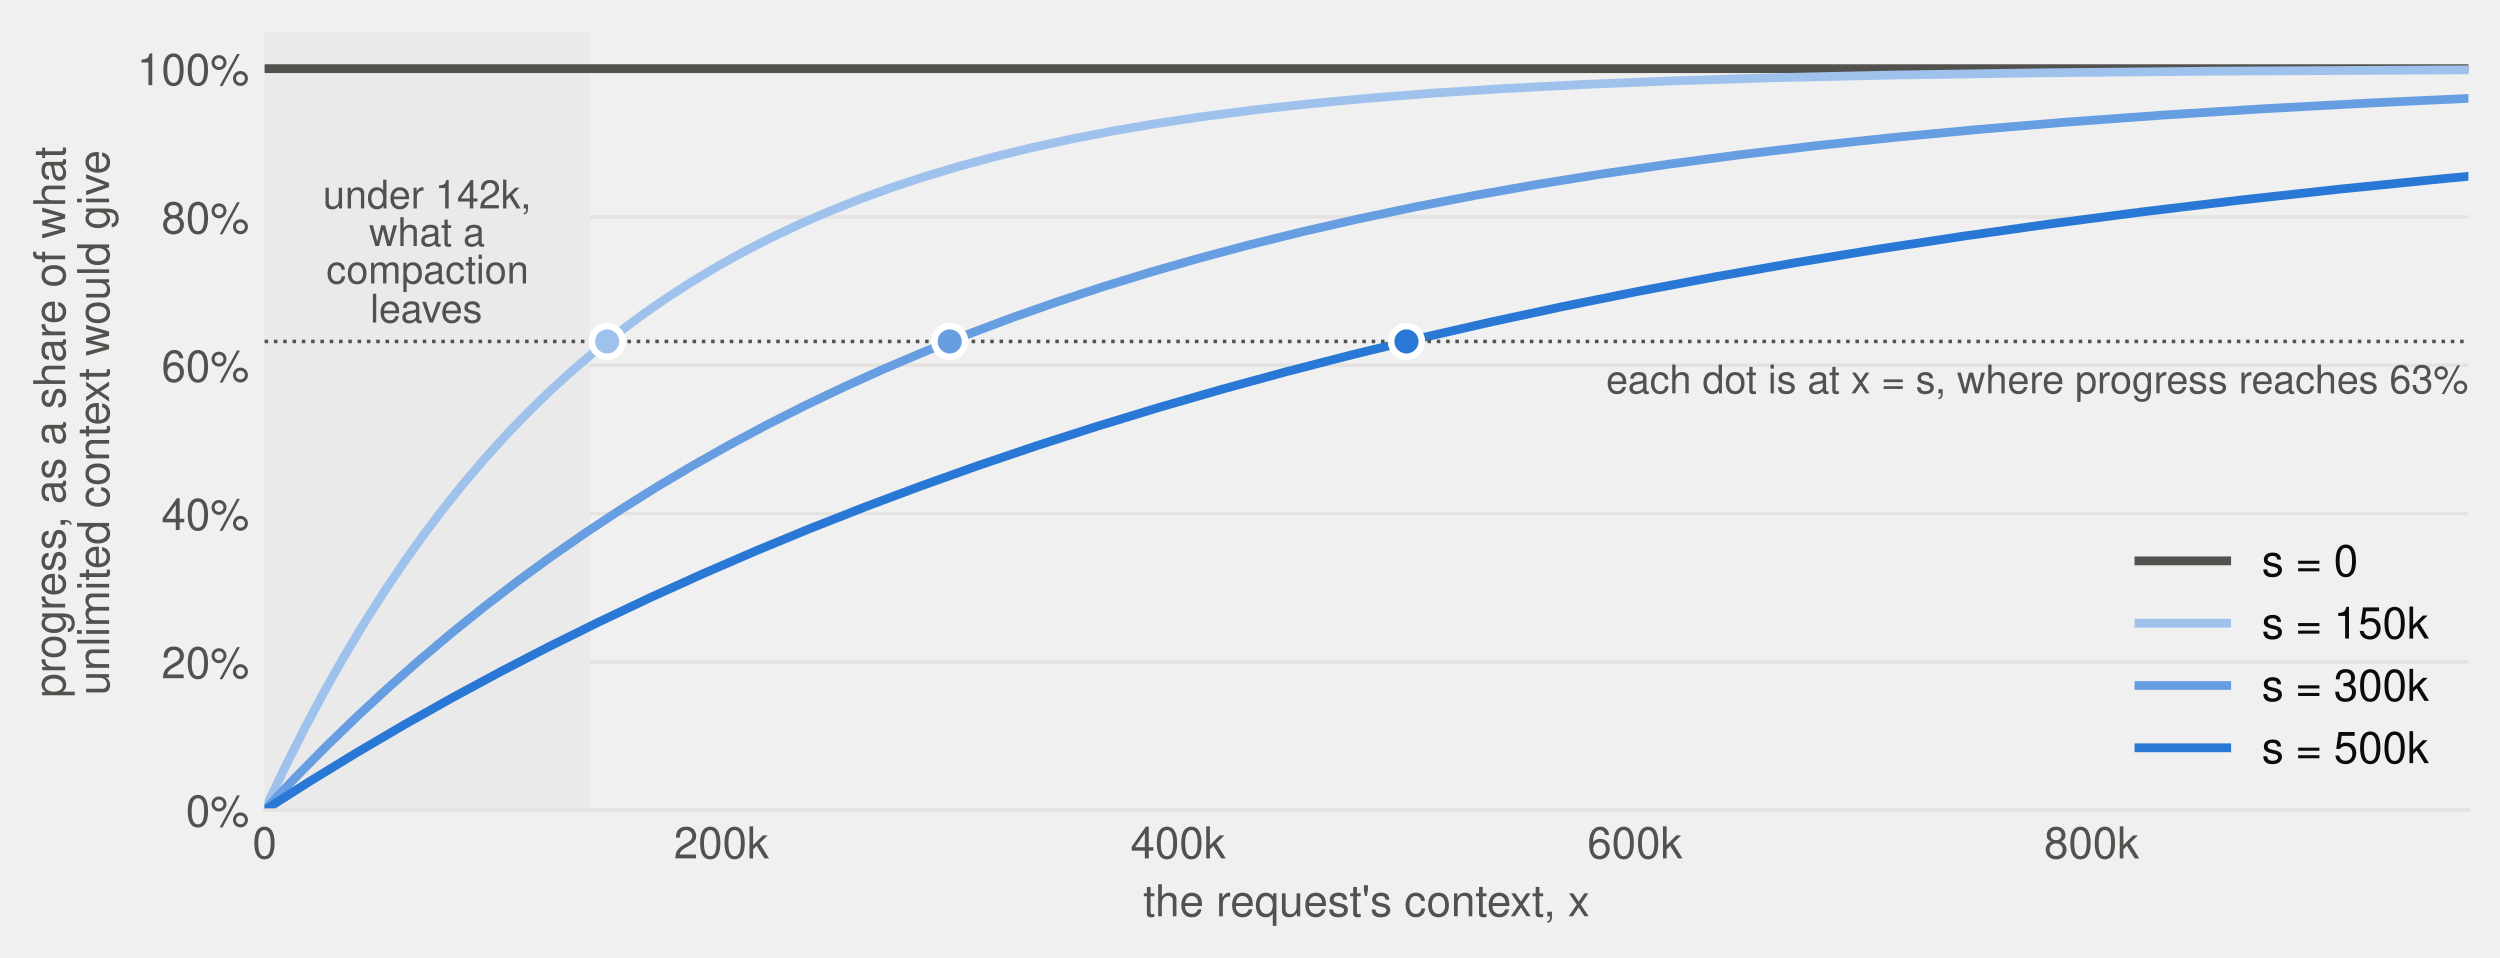
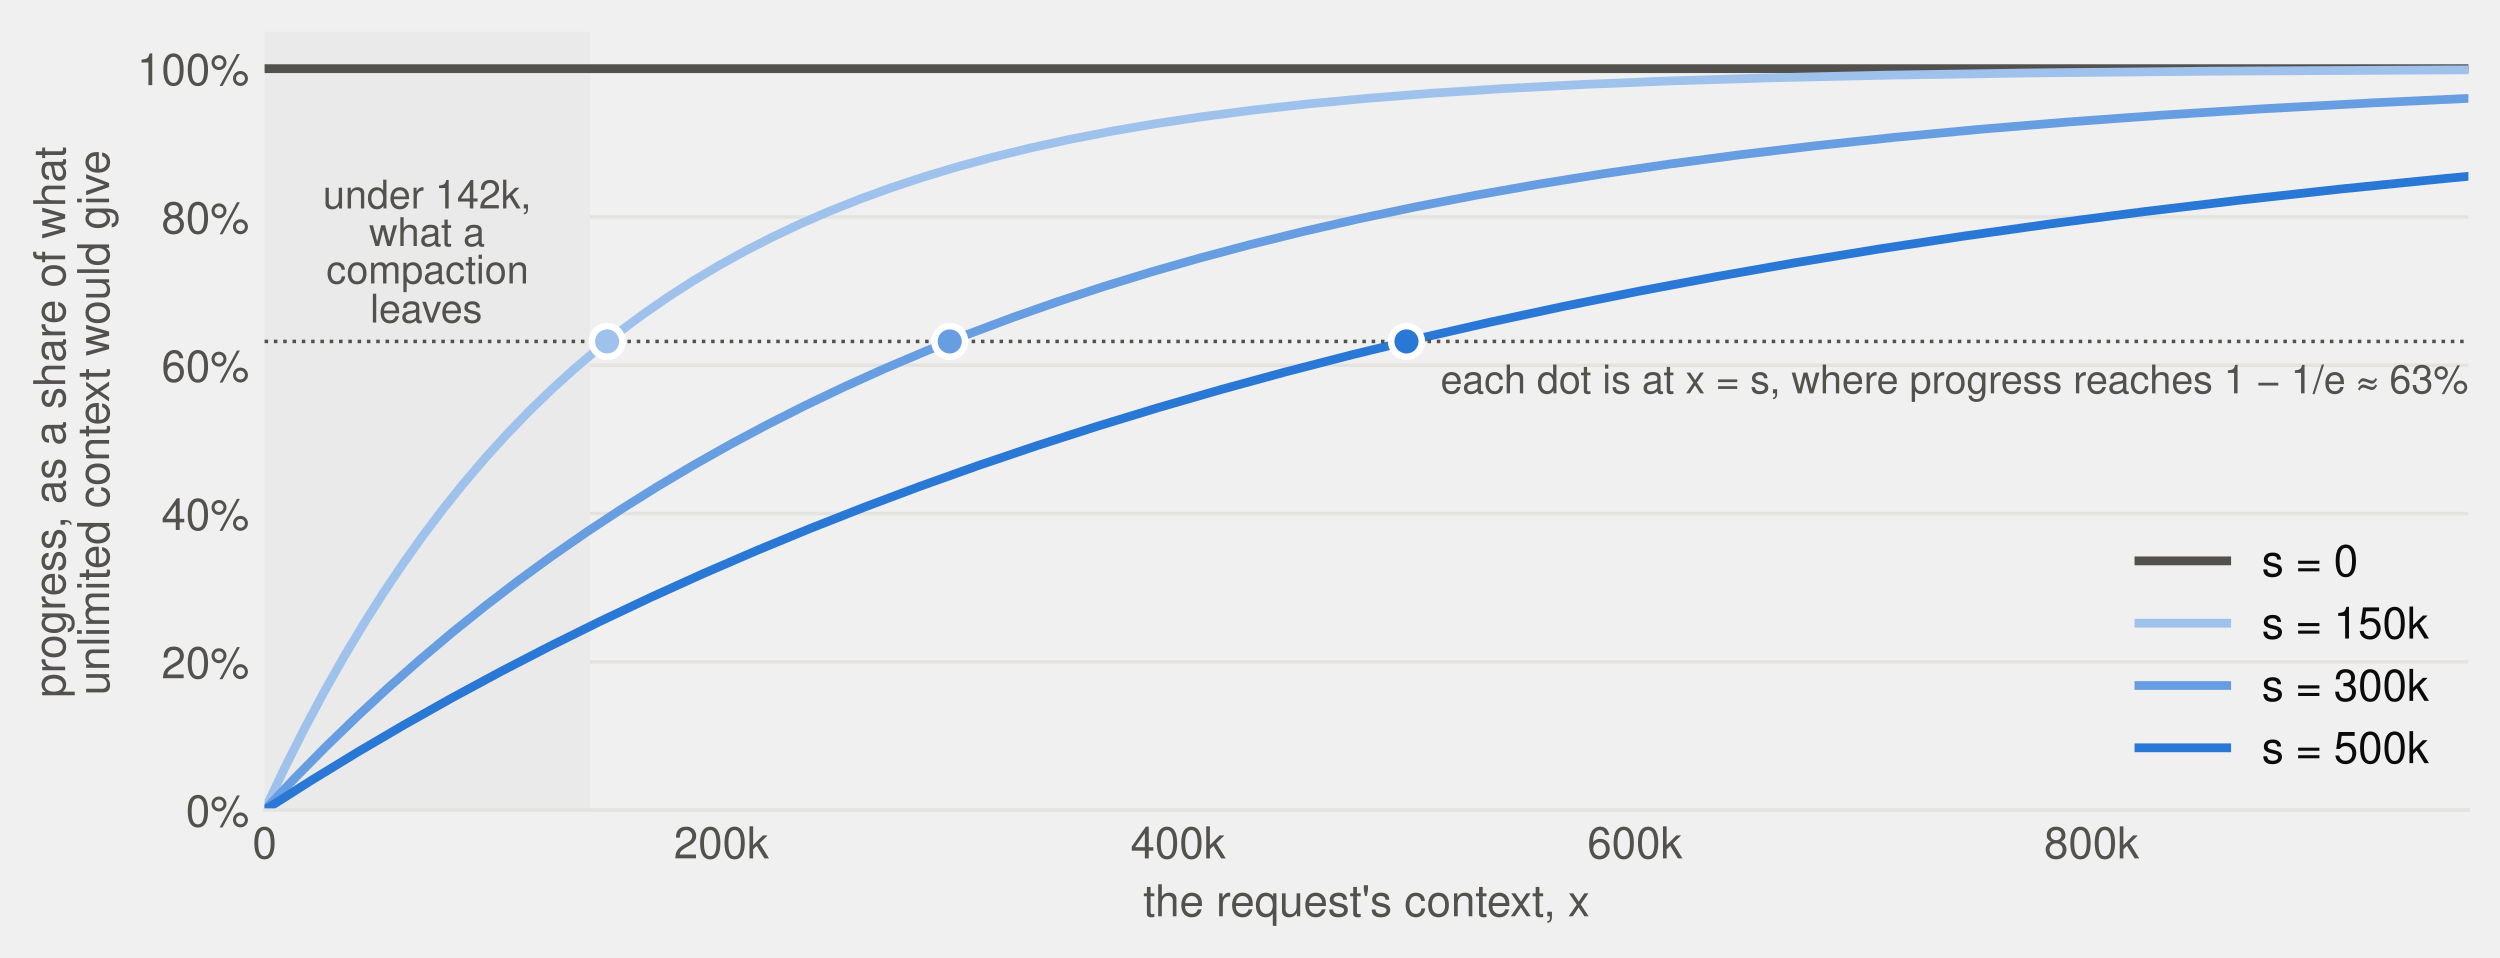
<svg xmlns="http://www.w3.org/2000/svg" xmlns:xlink="http://www.w3.org/1999/xlink" width="569.696pt" height="218.092pt" viewBox="0 0 569.696 218.092" version="1.1">
  <defs>
    <style type="text/css">*{stroke-linejoin: round; stroke-linecap: butt}</style>
  </defs>
  <g id="figure_1">
    <g id="patch_1">
      <path d="M 0 218.092  L 569.696 218.092  L 569.696 0  L 0 0  L 0 218.092  z " style="fill: none" />
    </g>
    <g id="axes_1">
      <g id="patch_2">
        <path d="M 60.296 184.608  L 562.496 184.608  L 562.496 7.2  L 60.296 7.2  L 60.296 184.608  z " style="fill: none" />
      </g>
      <g id="matplotlib.axis_1">
        <g id="xtick_1">
          <g id="line2d_1" />
          <g id="text_1">
            <text style="font-size: 10px; font-family: 'Helvetica', 'Arial', 'DejaVu Sans'; text-anchor: middle; fill: #52514e" x="60.296" y="195.608" transform="rotate(-0 60.2957 195.608)">0</text>
          </g>
        </g>
        <g id="xtick_2">
          <g id="line2d_2" />
          <g id="text_2">
            <text style="font-size: 10px; font-family: 'Helvetica', 'Arial', 'DejaVu Sans'; text-anchor: middle; fill: #52514e" x="164.379" y="195.608" transform="rotate(-0 164.3786 195.608)">200k</text>
          </g>
        </g>
        <g id="xtick_3">
          <g id="line2d_3" />
          <g id="text_3">
            <text style="font-size: 10px; font-family: 'Helvetica', 'Arial', 'DejaVu Sans'; text-anchor: middle; fill: #52514e" x="268.462" y="195.608" transform="rotate(-0 268.4615 195.608)">400k</text>
          </g>
        </g>
        <g id="xtick_4">
          <g id="line2d_4" />
          <g id="text_4">
            <text style="font-size: 10px; font-family: 'Helvetica', 'Arial', 'DejaVu Sans'; text-anchor: middle; fill: #52514e" x="372.544" y="195.608" transform="rotate(-0 372.5444 195.608)">600k</text>
          </g>
        </g>
        <g id="xtick_5">
          <g id="line2d_5" />
          <g id="text_5">
            <text style="font-size: 10px; font-family: 'Helvetica', 'Arial', 'DejaVu Sans'; text-anchor: middle; fill: #52514e" x="476.627" y="195.608" transform="rotate(-0 476.6273 195.608)">800k</text>
          </g>
        </g>
        <g id="text_6">
          <text style="font-size: 10px; font-family: 'Helvetica', 'Arial', 'DejaVu Sans'; text-anchor: middle; fill: #52514e" x="311.396" y="208.807" transform="rotate(-0 311.3957 208.8072)">the request's context, x</text>
        </g>
      </g>
      <g id="matplotlib.axis_2">
        <g id="ytick_1">
          <g id="line2d_6">
            <path d="M 60.296 184.608  L 562.496 184.608  " clip-path="url(#pe8dd83c5a0)" style="fill: none; stroke: #e4e3df; stroke-width: 0.8; stroke-linecap: square" />
          </g>
          <g id="line2d_7" />
          <g id="text_7">
            <text style="font-size: 10px; font-family: 'Helvetica', 'Arial', 'DejaVu Sans'; text-anchor: end; fill: #52514e" x="56.796" y="188.358" transform="rotate(-0 56.7957 188.358)">0%</text>
          </g>
        </g>
        <g id="ytick_2">
          <g id="line2d_8">
            <path d="M 60.296 150.816  L 562.496 150.816  " clip-path="url(#pe8dd83c5a0)" style="fill: none; stroke: #e4e3df; stroke-width: 0.8; stroke-linecap: square" />
          </g>
          <g id="line2d_9" />
          <g id="text_8">
            <text style="font-size: 10px; font-family: 'Helvetica', 'Arial', 'DejaVu Sans'; text-anchor: end; fill: #52514e" x="56.796" y="154.566" transform="rotate(-0 56.7957 154.566)">20%</text>
          </g>
        </g>
        <g id="ytick_3">
          <g id="line2d_10">
            <path d="M 60.296 117.024  L 562.496 117.024  " clip-path="url(#pe8dd83c5a0)" style="fill: none; stroke: #e4e3df; stroke-width: 0.8; stroke-linecap: square" />
          </g>
          <g id="line2d_11" />
          <g id="text_9">
            <text style="font-size: 10px; font-family: 'Helvetica', 'Arial', 'DejaVu Sans'; text-anchor: end; fill: #52514e" x="56.796" y="120.774" transform="rotate(-0 56.7957 120.774)">40%</text>
          </g>
        </g>
        <g id="ytick_4">
          <g id="line2d_12">
            <path d="M 60.296 83.232  L 562.496 83.232  " clip-path="url(#pe8dd83c5a0)" style="fill: none; stroke: #e4e3df; stroke-width: 0.8; stroke-linecap: square" />
          </g>
          <g id="line2d_13" />
          <g id="text_10">
            <text style="font-size: 10px; font-family: 'Helvetica', 'Arial', 'DejaVu Sans'; text-anchor: end; fill: #52514e" x="56.796" y="86.982" transform="rotate(-0 56.7957 86.982)">60%</text>
          </g>
        </g>
        <g id="ytick_5">
          <g id="line2d_14">
            <path d="M 60.296 49.44  L 562.496 49.44  " clip-path="url(#pe8dd83c5a0)" style="fill: none; stroke: #e4e3df; stroke-width: 0.8; stroke-linecap: square" />
          </g>
          <g id="line2d_15" />
          <g id="text_11">
            <text style="font-size: 10px; font-family: 'Helvetica', 'Arial', 'DejaVu Sans'; text-anchor: end; fill: #52514e" x="56.796" y="53.19" transform="rotate(-0 56.7957 53.19)">80%</text>
          </g>
        </g>
        <g id="ytick_6">
          <g id="line2d_16">
            <path d="M 60.296 15.648  L 562.496 15.648  " clip-path="url(#pe8dd83c5a0)" style="fill: none; stroke: #e4e3df; stroke-width: 0.8; stroke-linecap: square" />
          </g>
          <g id="line2d_17" />
          <g id="text_12">
            <text style="font-size: 10px; font-family: 'Helvetica', 'Arial', 'DejaVu Sans'; text-anchor: end; fill: #52514e" x="56.796" y="19.398" transform="rotate(-0 56.7957 19.398)">100%</text>
          </g>
        </g>
        <g id="text_13">
          <text style="font-size: 10px; font-family: 'Helvetica', 'Arial', 'DejaVu Sans'; fill: #52514e" transform="translate(14.84893 158.9876) rotate(-90)">progress, as a share of what</text>
          <text style="font-size: 10px; font-family: 'Helvetica', 'Arial', 'DejaVu Sans'; fill: #52514e" transform="translate(24.85928 158.4345) rotate(-90)">unlimited context would give</text>
        </g>
      </g>
      <g id="patch_3">
        <path d="M 60.296 184.608  L 134.438 184.608  L 134.438 7.2  L 60.296 7.2  z " clip-path="url(#pe8dd83c5a0)" style="fill: #eaeaea" />
      </g>
      <g id="line2d_18">
        <path d="M 60.296 15.648  L 562.496 15.648  L 562.496 15.648  " clip-path="url(#pe8dd83c5a0)" style="fill: none; stroke: #52514e; stroke-width: 2; stroke-linecap: square" />
      </g>
      <g id="line2d_19">
        <path d="M 60.296 184.608  L 64.82 175.094  L 69.344 166.115  L 73.869 157.642  L 78.393 149.647  L 82.917 142.101  L 87.442 134.981  L 91.966 128.261  L 96.49 121.92  L 101.015 115.935  L 105.539 110.288  L 110.566 104.386  L 115.593 98.851  L 120.62 93.662  L 125.647 88.796  L 130.674 84.234  L 135.701 79.957  L 141.231 75.559  L 146.761 71.462  L 152.29 67.645  L 157.82 64.089  L 163.852 60.487  L 169.885 57.152  L 175.917 54.066  L 182.452 50.98  L 188.988 48.143  L 196.025 45.341  L 203.063 42.781  L 210.604 40.283  L 218.144 38.015  L 226.188 35.825  L 234.734 33.733  L 243.782 31.753  L 253.334 29.898  L 263.388 28.176  L 273.944 26.592  L 285.507 25.085  L 298.074 23.682  L 311.647 22.4  L 326.225 21.249  L 342.312 20.206  L 360.409 19.263  L 380.517 18.442  L 403.642 17.726  L 430.788 17.115  L 463.463 16.614  L 504.182 16.221  L 558.474 15.934  L 562.496 15.92  L 562.496 15.92  " clip-path="url(#pe8dd83c5a0)" style="fill: none; stroke: #9fc2ed; stroke-width: 2; stroke-linecap: square" />
      </g>
      <g id="line2d_20">
        <path d="M 60.296 184.608  L 67.334 177.161  L 74.371 170.042  L 81.409 163.236  L 88.447 156.731  L 95.485 150.512  L 103.025 144.153  L 110.566 138.094  L 118.107 132.321  L 125.647 126.82  L 133.69 121.237  L 141.734 115.935  L 149.777 110.9  L 157.82 106.117  L 166.366 101.298  L 174.912 96.735  L 183.458 92.416  L 192.507 88.093  L 201.555 84.014  L 211.107 79.957  L 220.658 76.14  L 230.712 72.368  L 240.766 68.83  L 251.323 65.353  L 262.382 61.954  L 273.442 58.787  L 285.004 55.708  L 297.069 52.729  L 309.636 49.861  L 322.707 47.113  L 336.279 44.493  L 350.355 42.006  L 364.934 39.657  L 380.517 37.376  L 396.604 35.249  L 413.696 33.216  L 431.793 31.293  L 450.896 29.491  L 471.004 27.818  L 492.62 26.245  L 515.744 24.786  L 540.879 23.427  L 562.496 22.421  L 562.496 22.421  " clip-path="url(#pe8dd83c5a0)" style="fill: none; stroke: #669ee1; stroke-width: 2; stroke-linecap: square" />
      </g>
      <g id="line2d_21">
        <path d="M 60.296 184.608  L 70.852 177.89  L 81.409 171.44  L 91.966 165.246  L 103.025 159.021  L 114.085 153.055  L 125.144 147.337  L 136.707 141.614  L 148.269 136.139  L 160.334 130.68  L 172.398 125.468  L 184.463 120.492  L 197.031 115.549  L 209.598 110.838  L 222.669 106.175  L 236.242 101.574  L 249.815 97.207  L 263.89 92.912  L 278.469 88.702  L 293.047 84.722  L 308.128 80.832  L 323.712 77.043  L 339.798 73.362  L 356.388 69.798  L 373.479 66.355  L 391.074 63.04  L 409.171 59.856  L 427.771 56.806  L 447.377 53.819  L 467.485 50.98  L 488.598 48.227  L 510.717 45.572  L 533.339 43.08  L 556.966 40.699  L 562.496 40.172  L 562.496 40.172  " clip-path="url(#pe8dd83c5a0)" style="fill: none; stroke: #2a78d6; stroke-width: 2; stroke-linecap: square" />
      </g>
      <g id="line2d_22">
        <path d="M 60.296 77.805  L 562.496 77.805  " clip-path="url(#pe8dd83c5a0)" style="fill: none; stroke-dasharray: 0.8,1.32; stroke-dashoffset: 0; stroke: #52514e; stroke-width: 0.8" />
      </g>
      <g id="patch_4">
        <path d="M 60.296 184.608  L 562.496 184.608  " style="fill: none; stroke: #e4e3df; stroke-width: 0.8; stroke-linejoin: miter; stroke-linecap: square" />
      </g>
      <g id="text_14">
        <text style="font-size: 9px; font-family: 'Helvetica', 'Arial', 'DejaVu Sans'; fill: #52514e" transform="translate(73.60109 47.50399)">under 142k,</text>
        <text style="font-size: 9px; font-family: 'Helvetica', 'Arial', 'DejaVu Sans'; fill: #52514e" transform="translate(84.10929 56.05135)">what a</text>
        <text style="font-size: 9px; font-family: 'Helvetica', 'Arial', 'DejaVu Sans'; fill: #52514e" transform="translate(74.35624 64.59871)">compaction</text>
        <text style="font-size: 9px; font-family: 'Helvetica', 'Arial', 'DejaVu Sans'; fill: #52514e" transform="translate(84.3596 73.49272)">leaves</text>
      </g>
      <g id="line2d_23">
        <defs>
          <path id="m297c5e205b" d="M 0 3.5  C 0.928 3.5 1.819 3.131 2.475 2.475  C 3.131 1.819 3.5 0.928 3.5 0  C 3.5 -0.928 3.131 -1.819 2.475 -2.475  C 1.819 -3.131 0.928 -3.5 0 -3.5  C -0.928 -3.5 -1.819 -3.131 -2.475 -2.475  C -3.131 -1.819 -3.5 -0.928 -3.5 0  C -3.5 0.928 -3.131 1.819 -2.475 2.475  C -1.819 3.131 -0.928 3.5 0 3.5  z " style="stroke: #ffffff; stroke-width: 1.5" />
        </defs>
        <g clip-path="url(#pe8dd83c5a0)">
          <use xlink:href="#m297c5e205b" x="138.358" y="77.805" style="fill: #9fc2ed; stroke: #ffffff; stroke-width: 1.5" />
        </g>
      </g>
      <g id="line2d_24">
        <defs>
          <path id="m775127333a" d="M 0 3.5  C 0.928 3.5 1.819 3.131 2.475 2.475  C 3.131 1.819 3.5 0.928 3.5 0  C 3.5 -0.928 3.131 -1.819 2.475 -2.475  C 1.819 -3.131 0.928 -3.5 0 -3.5  C -0.928 -3.5 -1.819 -3.131 -2.475 -2.475  C -3.131 -1.819 -3.5 -0.928 -3.5 0  C -3.5 0.928 -3.131 1.819 -2.475 2.475  C -1.819 3.131 -0.928 3.5 0 3.5  z " style="stroke: #ffffff; stroke-width: 1.5" />
        </defs>
        <g clip-path="url(#pe8dd83c5a0)">
          <use xlink:href="#m775127333a" x="216.42" y="77.805" style="fill: #669ee1; stroke: #ffffff; stroke-width: 1.5" />
        </g>
      </g>
      <g id="line2d_25">
        <defs>
          <path id="m560dafaeec" d="M 0 3.5  C 0.928 3.5 1.819 3.131 2.475 2.475  C 3.131 1.819 3.5 0.928 3.5 0  C 3.5 -0.928 3.131 -1.819 2.475 -2.475  C 1.819 -3.131 0.928 -3.5 0 -3.5  C -0.928 -3.5 -1.819 -3.131 -2.475 -2.475  C -3.131 -1.819 -3.5 -0.928 -3.5 0  C -3.5 0.928 -3.131 1.819 -2.475 2.475  C -1.819 3.131 -0.928 3.5 0 3.5  z " style="stroke: #ffffff; stroke-width: 1.5" />
        </defs>
        <g clip-path="url(#pe8dd83c5a0)">
          <use xlink:href="#m560dafaeec" x="320.503" y="77.805" style="fill: #2a78d6; stroke: #ffffff; stroke-width: 1.5" />
        </g>
      </g>
      <g id="text_15">
-         <text style="font-size: 9px; font-family: 'Helvetica', 'Arial', 'DejaVu Sans'; text-anchor: end; fill: #52514e" x="562.496" y="89.624" transform="rotate(-0 562.4957 89.62371)">each dot is at x = s, where progress reaches 63%</text>
+         <text style="font-size: 9px; font-family: 'Helvetica', 'Arial', 'DejaVu Sans'; text-anchor: end; fill: #52514e" x="562.496" y="89.624" transform="rotate(-0 562.4957 89.62371)">each dot is at x = s, where progress reaches 1 − 1/e ≈ 63%</text>
      </g>
      <g id="legend_1">
        <g id="line2d_26">
          <path d="M 487.416 127.811  L 497.416 127.811  L 507.416 127.811  " style="fill: none; stroke: #52514e; stroke-width: 2; stroke-linecap: square" />
        </g>
        <g id="text_16">
          <text style="font-size: 10px; font-family: 'Helvetica', 'Arial', 'DejaVu Sans'; text-anchor: start; fill: #0b0b0b" x="515.416" y="131.311" transform="rotate(-0 515.416 131.3111)">s = 0</text>
        </g>
        <g id="line2d_27">
          <path d="M 487.416 142.01  L 497.416 142.01  L 507.416 142.01  " style="fill: none; stroke: #9fc2ed; stroke-width: 2; stroke-linecap: square" />
        </g>
        <g id="text_17">
          <text style="font-size: 10px; font-family: 'Helvetica', 'Arial', 'DejaVu Sans'; text-anchor: start; fill: #0b0b0b" x="515.416" y="145.51" transform="rotate(-0 515.416 145.5103)">s = 150k</text>
        </g>
        <g id="line2d_28">
          <path d="M 487.416 156.21  L 497.416 156.21  L 507.416 156.21  " style="fill: none; stroke: #669ee1; stroke-width: 2; stroke-linecap: square" />
        </g>
        <g id="text_18">
          <text style="font-size: 10px; font-family: 'Helvetica', 'Arial', 'DejaVu Sans'; text-anchor: start; fill: #0b0b0b" x="515.416" y="159.71" transform="rotate(-0 515.416 159.7096)">s = 300k</text>
        </g>
        <g id="line2d_29">
          <path d="M 487.416 170.409  L 497.416 170.409  L 507.416 170.409  " style="fill: none; stroke: #2a78d6; stroke-width: 2; stroke-linecap: square" />
        </g>
        <g id="text_19">
          <text style="font-size: 10px; font-family: 'Helvetica', 'Arial', 'DejaVu Sans'; text-anchor: start; fill: #0b0b0b" x="515.416" y="173.909" transform="rotate(-0 515.416 173.9088)">s = 500k</text>
        </g>
      </g>
    </g>
  </g>
  <defs>
    <clipPath id="pe8dd83c5a0">
      <rect x="60.296" y="7.2" width="502.2" height="177.408" />
    </clipPath>
  </defs>
</svg>
